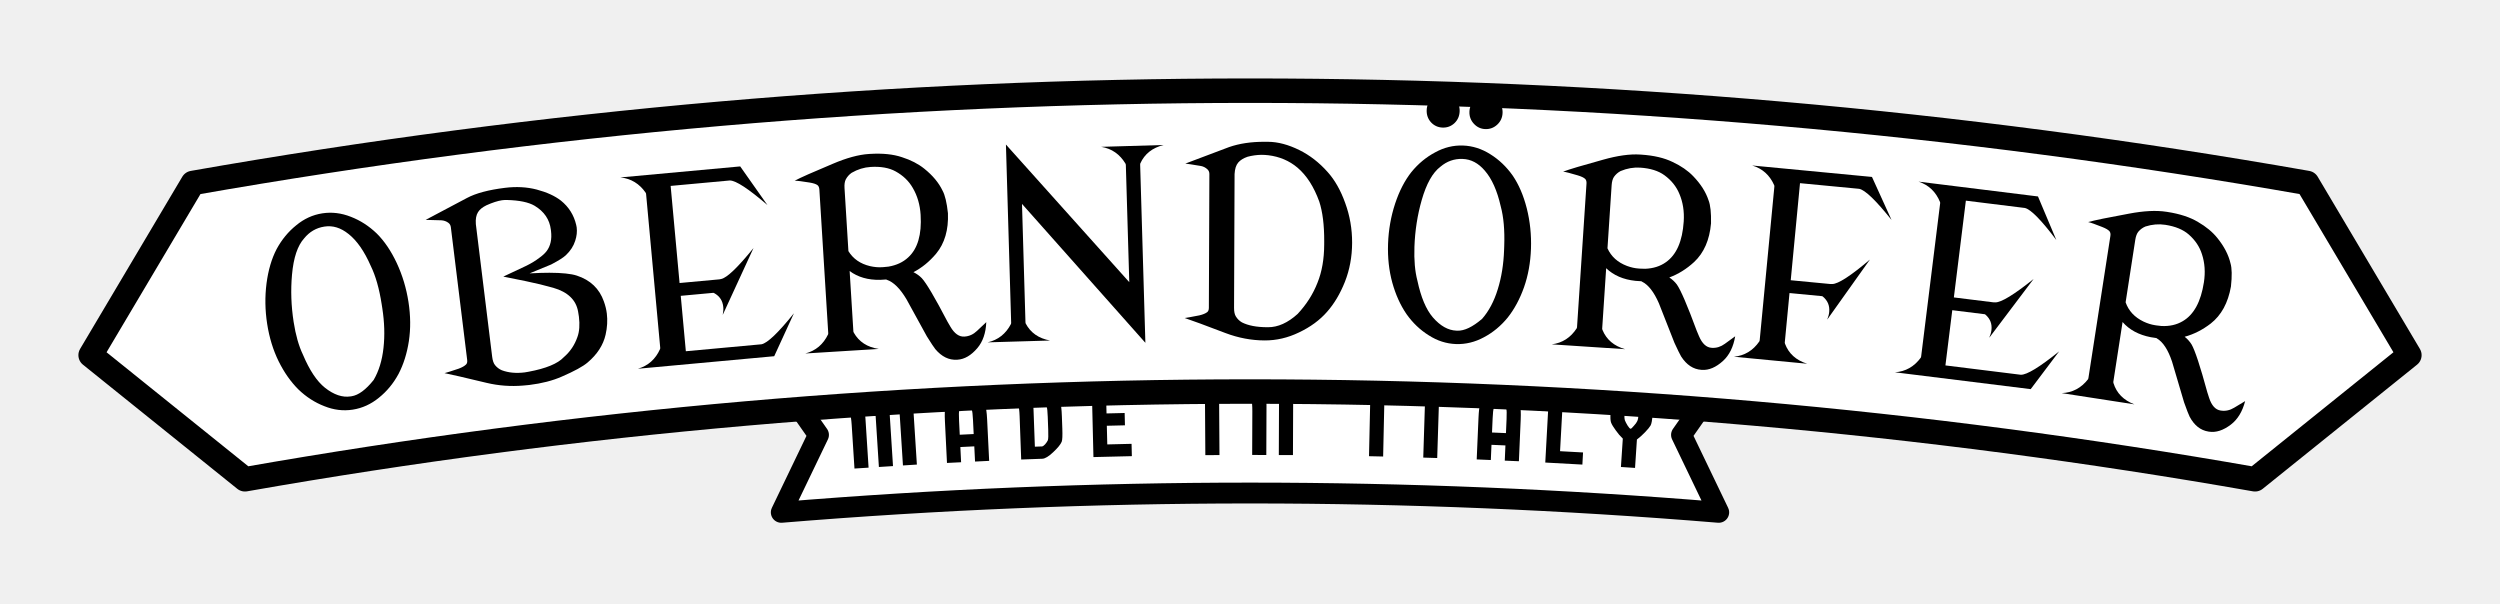
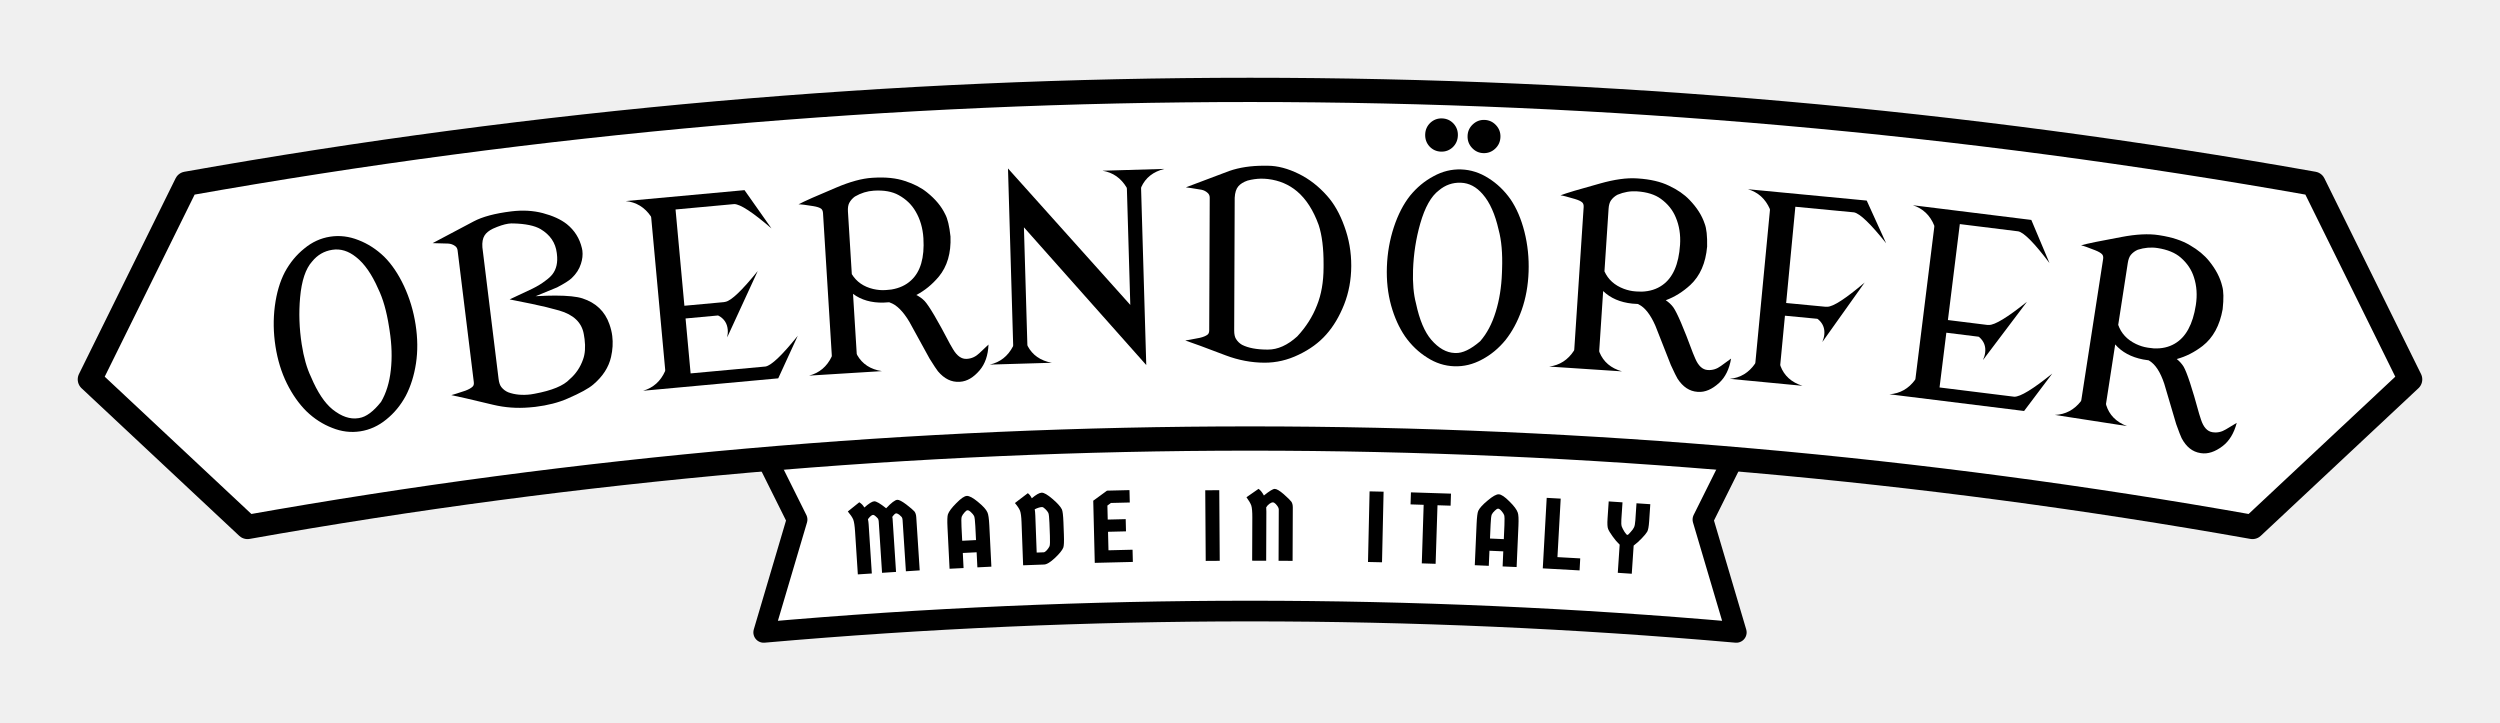
- <svg xmlns="http://www.w3.org/2000/svg" viewBox="-68.967 -18.6 137.934 33.265" width="137.93mm" height="33.27mm" data-pad="5">
-   <path d="M-26.537 1.493A322.614 322.614 0 0 1 26.537 1.493L23.807 5.391L25.862 9.665A314.414 314.414 0 0 0 -25.862 9.665L-23.807 5.391Z" fill="#fff" stroke="#000" stroke-linejoin="round" stroke-width="1.15" />
-   <path d="M-58.328 -8.508A336.614 336.614 0 0 1 58.328 -8.508L63.967 0.992L55.452 7.841A320.014 320.014 0 0 0 -55.452 7.841L-63.967 0.992Z" fill="#fff" stroke="#000" stroke-linejoin="round" stroke-width="1.35" />
+ <svg xmlns="http://www.w3.org/2000/svg" viewBox="-69.555 -20 139.11 40.187" width="139.11mm" height="40.19mm" data-pad="5">
+   <path d="M-28.128 3.034A321.214 321.214 0 0 1 28.128 3.034L25.202 8.909L27.060 15.187A309.014 309.014 0 0 0 -27.060 15.187L-25.202 8.909Z" fill="#fff" stroke="#000" stroke-linejoin="round" stroke-width="1.15" />
+   <path d="M-59.179 -9.779A338.014 338.014 0 0 1 59.179 -9.779L64.555 1.109L55.782 9.321A318.614 318.614 0 0 0 -55.782 9.321L-64.555 1.109Z" fill="#fff" stroke="#000" stroke-linejoin="round" stroke-width="1.35" />
  <g fill="#000">
    <path d="M2.37 -5.10Q2.37 -4.00 2.60 -3.24Q2.94 -1.88 3.52 -1.25Q4.16 -0.56 4.85 -0.56Q4.87 -0.56 4.88 -0.56Q4.89 -0.56 4.90 -0.56Q5.48 -0.56 6.24 -1.26Q6.78 -1.92 7.05 -2.93Q7.32 -3.92 7.32 -5.10Q7.32 -5.20 7.32 -5.32Q7.32 -6.63 7.05 -7.50Q6.71 -8.79 6.10 -9.44Q5.55 -10.04 4.86 -10.04H4.85Q4.17 -10.04 3.65 -9.57Q3.02 -9.06 2.68 -7.69Q2.37 -6.44 2.37 -5.10ZM2.06 -9.22Q2.60 -9.93 3.33 -10.35Q4.05 -10.78 4.85 -10.78Q5.65 -10.78 6.38 -10.35Q7.11 -9.93 7.65 -9.22Q8.18 -8.50 8.49 -7.44Q8.80 -6.37 8.80 -5.22Q8.80 -4.07 8.49 -3.08Q8.18 -2.10 7.65 -1.38Q7.11 -0.67 6.38 -0.25Q5.65 0.18 4.85 0.18Q4.05 0.18 3.33 -0.25Q2.60 -0.67 2.06 -1.38Q1.53 -2.10 1.22 -3.08Q0.91 -4.07 0.91 -5.22Q0.91 -6.37 1.22 -7.44Q1.53 -8.50 2.06 -9.22Z" transform="translate(-49.528 3.820) rotate(-8.820) translate(-4.855 0)" />
    <path d="M3.85 -9.95Q3.50 -9.83 3.34 -9.63Q3.16 -9.41 3.14 -8.99V-1.61Q3.14 -1.30 3.24 -1.14Q3.37 -0.93 3.58 -0.81Q4.10 -0.54 4.81 -0.54Q4.92 -0.54 5.03 -0.55Q6.50 -0.64 7.06 -1.11Q7.63 -1.49 7.94 -2.12Q8.16 -2.55 8.16 -3.23Q8.16 -3.37 8.15 -3.51Q8.10 -4.49 6.95 -4.98Q6.29 -5.26 5.49 -5.53Q4.41 -5.89 4.29 -5.93Q5.49 -6.32 5.63 -6.37Q6.06 -6.52 6.38 -6.71Q6.66 -6.86 6.83 -7.03Q7.21 -7.42 7.21 -8.11Q7.21 -8.14 7.21 -8.18Q7.21 -9.03 6.48 -9.60Q6.02 -9.95 5.01 -10.10Q4.91 -10.12 4.73 -10.12Q4.37 -10.11 3.85 -9.95ZM0.42 -1.04Q0.54 -1.05 1.23 -1.19Q1.52 -1.26 1.66 -1.37Q1.75 -1.44 1.75 -1.61V-8.99Q1.75 -9.15 1.64 -9.25Q1.49 -9.39 1.28 -9.43Q0.65 -9.53 0.42 -9.56L2.83 -10.48Q3.61 -10.78 4.98 -10.78Q5.93 -10.78 6.71 -10.47Q7.51 -10.15 7.96 -9.70Q8.54 -9.10 8.63 -8.27Q8.64 -8.20 8.64 -8.13Q8.64 -7.77 8.47 -7.41Q8.28 -6.99 7.86 -6.68Q7.63 -6.51 6.99 -6.27Q6.94 -6.25 5.75 -5.93Q6.45 -5.88 6.84 -5.83Q7.87 -5.70 8.32 -5.49Q9.39 -4.99 9.63 -3.89Q9.71 -3.54 9.71 -3.21Q9.71 -2.64 9.50 -2.06Q9.20 -1.23 8.33 -0.66Q7.91 -0.38 6.82 -0.06Q6.03 0.18 4.98 0.18Q4.89 0.18 4.64 0.17Q3.61 0.13 2.67 -0.22Q0.91 -0.88 0.42 -1.04Z" transform="translate(-39.460 2.419) rotate(-7.017) translate(-5.311 0)" />
    <path d="M0.42 0.00Q1.29 -0.17 1.74 -0.98L1.75 -1.04V-9.56L1.74 -9.62Q1.29 -10.43 0.42 -10.60H7.06L8.36 -8.34Q6.92 -9.83 6.42 -9.88L6.32 -9.88H3.14V-4.50H5.34L5.44 -4.51Q5.93 -4.56 7.38 -6.05L5.35 -2.53Q5.42 -2.76 5.42 -2.96Q5.42 -3.48 4.99 -3.77L4.95 -3.79H3.14V-0.72H7.23L7.33 -0.72Q7.83 -0.77 9.27 -2.26L7.97 0.00Z" transform="translate(-29.570 1.356) rotate(-5.252) translate(-4.637 0)" />
    <path d="M4.65 -10.05Q4.10 -10.05 3.58 -9.79Q3.37 -9.66 3.24 -9.45Q3.14 -9.28 3.14 -8.98V-5.49Q3.49 -4.83 4.28 -4.59Q4.62 -4.49 4.93 -4.49Q4.97 -4.49 5.01 -4.49Q5.04 -4.49 5.29 -4.50Q5.96 -4.57 6.41 -4.94Q7.24 -5.61 7.24 -7.24Q7.24 -8.08 6.90 -8.75Q6.61 -9.34 6.01 -9.72Q5.49 -10.05 4.65 -10.05ZM0.42 0.00Q1.29 -0.17 1.74 -0.98L1.75 -1.04V-8.98Q1.75 -9.15 1.66 -9.23Q1.54 -9.33 1.23 -9.40Q0.62 -9.54 0.42 -9.55Q0.90 -9.77 2.57 -10.35Q3.75 -10.77 4.60 -10.77Q4.63 -10.77 4.66 -10.77Q5.70 -10.77 6.41 -10.48Q7.13 -10.20 7.60 -9.77Q8.26 -9.17 8.53 -8.50Q8.71 -8.12 8.75 -7.24Q8.72 -5.86 7.96 -5.05Q7.37 -4.43 6.65 -4.11Q6.91 -3.96 7.09 -3.75Q7.44 -3.32 8.35 -1.28L8.50 -0.98Q8.80 -0.39 9.23 -0.39Q9.24 -0.39 9.25 -0.39Q9.63 -0.39 9.95 -0.66Q10.31 -0.97 10.49 -1.11Q10.40 -0.22 9.91 0.29Q9.36 0.86 8.78 0.86Q8.76 0.86 8.75 0.86Q8.08 0.86 7.59 0.20Q7.49 0.06 7.17 -0.53L6.17 -2.65Q5.70 -3.56 5.16 -3.78L5.12 -3.80Q4.97 -3.80 4.80 -3.80Q3.79 -3.84 3.14 -4.39V-1.04L3.16 -0.98Q3.54 -0.20 4.48 0.00Z" transform="translate(-19.925 0.615) rotate(-3.536) translate(-5.037 0)" />
    <path d="M0.42 0.00Q1.29 -0.17 1.74 -0.98L1.75 -1.04V-10.88L8.33 -3.09V-9.56L8.32 -9.62Q7.87 -10.43 7.00 -10.60H10.45Q9.51 -10.40 9.13 -9.62L9.12 -9.56V0.28L2.54 -7.58V-1.04L2.55 -0.98Q2.93 -0.20 3.87 0.00Z" transform="translate(-9.462 0.139) rotate(-1.679) translate(-5.437 0)" />
    <path d="M3.85 -9.95Q3.51 -9.83 3.34 -9.63Q3.16 -9.42 3.14 -8.99V-1.61Q3.14 -1.30 3.24 -1.14Q3.37 -0.93 3.58 -0.81Q4.10 -0.55 4.97 -0.55Q5.00 -0.55 5.02 -0.55Q5.84 -0.55 6.65 -1.29Q7.38 -2.08 7.74 -3.02Q8.10 -3.92 8.10 -5.12Q8.10 -5.21 8.10 -5.30Q8.10 -6.64 7.82 -7.49Q7.37 -8.72 6.61 -9.36Q5.93 -9.93 4.99 -10.04Q4.81 -10.06 4.60 -10.06Q4.22 -10.05 3.85 -9.95ZM0.42 -1.04Q0.53 -1.05 1.23 -1.19Q1.52 -1.26 1.66 -1.37Q1.75 -1.44 1.75 -1.61V-8.99Q1.75 -9.15 1.64 -9.25Q1.49 -9.39 1.29 -9.43Q0.56 -9.55 0.42 -9.56L2.83 -10.48Q3.68 -10.78 4.78 -10.78Q4.88 -10.78 4.98 -10.78Q5.79 -10.78 6.71 -10.33Q7.57 -9.91 8.27 -9.13Q8.87 -8.47 9.25 -7.42Q9.64 -6.37 9.64 -5.22Q9.64 -4.07 9.25 -3.07Q8.86 -2.08 8.27 -1.41Q7.67 -0.72 6.73 -0.27Q5.81 0.18 4.83 0.18Q3.74 0.18 2.67 -0.22Q1.00 -0.85 0.42 -1.04Z" transform="translate(1.249 0.002) rotate(0.221) translate(-5.275 0)" />
    <path d="M5.41 -12.00Q5.14 -12.27 5.14 -12.66Q5.14 -13.04 5.41 -13.31Q5.68 -13.58 6.05 -13.58Q6.43 -13.58 6.70 -13.31Q6.97 -13.04 6.97 -12.66Q6.97 -12.27 6.70 -12.00Q6.43 -11.73 6.05 -11.73Q5.68 -11.73 5.41 -12.00ZM3.04 -12.00Q2.78 -12.27 2.78 -12.66Q2.78 -13.04 3.04 -13.31Q3.31 -13.58 3.69 -13.58Q4.07 -13.58 4.34 -13.31Q4.60 -13.04 4.60 -12.66Q4.60 -12.27 4.34 -12.00Q4.07 -11.73 3.69 -11.73Q3.31 -11.73 3.04 -12.00ZM2.37 -5.10Q2.37 -4.00 2.60 -3.24Q2.94 -1.88 3.52 -1.25Q4.16 -0.56 4.85 -0.56Q4.87 -0.56 4.88 -0.56Q4.89 -0.56 4.90 -0.56Q5.48 -0.56 6.24 -1.26Q6.78 -1.92 7.05 -2.93Q7.32 -3.92 7.32 -5.10Q7.32 -5.20 7.32 -5.32Q7.32 -6.63 7.05 -7.50Q6.71 -8.79 6.10 -9.44Q5.55 -10.04 4.86 -10.04H4.85Q4.17 -10.04 3.65 -9.57Q3.02 -9.06 2.68 -7.69Q2.37 -6.44 2.37 -5.10ZM2.06 -9.22Q2.60 -9.93 3.33 -10.35Q4.05 -10.78 4.85 -10.78Q5.65 -10.78 6.38 -10.35Q7.11 -9.93 7.65 -9.22Q8.18 -8.50 8.49 -7.44Q8.80 -6.37 8.80 -5.22Q8.80 -4.07 8.49 -3.08Q8.18 -2.10 7.65 -1.38Q7.11 -0.67 6.38 -0.25Q5.65 0.18 4.85 0.18Q4.05 0.18 3.33 -0.25Q2.60 -0.67 2.06 -1.38Q1.53 -2.10 1.22 -3.08Q0.91 -4.07 0.91 -5.22Q0.91 -6.37 1.22 -7.44Q1.53 -8.50 2.06 -9.22Z" transform="translate(11.376 0.200) rotate(2.018) translate(-4.855 0)" />
    <path d="M4.65 -10.05Q4.10 -10.05 3.58 -9.79Q3.37 -9.66 3.24 -9.45Q3.14 -9.28 3.14 -8.98V-5.49Q3.49 -4.83 4.28 -4.59Q4.62 -4.49 4.93 -4.49Q4.97 -4.49 5.01 -4.49Q5.04 -4.49 5.29 -4.50Q5.96 -4.57 6.41 -4.94Q7.24 -5.61 7.24 -7.24Q7.24 -8.08 6.90 -8.75Q6.61 -9.34 6.01 -9.72Q5.49 -10.05 4.65 -10.05ZM0.42 0.00Q1.29 -0.17 1.74 -0.98L1.75 -1.04V-8.98Q1.75 -9.15 1.66 -9.23Q1.54 -9.33 1.23 -9.40Q0.62 -9.54 0.42 -9.55Q0.90 -9.77 2.57 -10.35Q3.75 -10.77 4.60 -10.77Q4.63 -10.77 4.66 -10.77Q5.70 -10.77 6.41 -10.48Q7.13 -10.20 7.60 -9.77Q8.26 -9.17 8.53 -8.50Q8.71 -8.12 8.75 -7.24Q8.72 -5.86 7.96 -5.05Q7.37 -4.43 6.65 -4.11Q6.91 -3.96 7.09 -3.75Q7.44 -3.32 8.35 -1.28L8.50 -0.98Q8.80 -0.39 9.23 -0.39Q9.24 -0.39 9.25 -0.39Q9.63 -0.39 9.95 -0.66Q10.31 -0.97 10.49 -1.11Q10.40 -0.22 9.91 0.29Q9.36 0.86 8.78 0.86Q8.76 0.86 8.75 0.86Q8.08 0.86 7.59 0.20Q7.49 0.06 7.17 -0.53L6.17 -2.65Q5.70 -3.56 5.16 -3.78L5.12 -3.80Q4.97 -3.80 4.80 -3.80Q3.79 -3.84 3.14 -4.39V-1.04L3.16 -0.98Q3.54 -0.20 4.48 0.00Z" transform="translate(21.255 0.700) rotate(3.773) translate(-5.037 0)" />
    <path d="M0.42 0.00Q1.29 -0.17 1.74 -0.98L1.75 -1.04V-9.56L1.74 -9.62Q1.29 -10.43 0.42 -10.60H7.06L8.36 -8.34Q6.92 -9.83 6.42 -9.88L6.32 -9.88H3.14V-4.50H5.34L5.44 -4.51Q5.93 -4.56 7.38 -6.05L5.35 -2.53Q5.42 -2.76 5.42 -2.96Q5.42 -3.48 4.99 -3.77L4.95 -3.79H3.14V-1.04L3.16 -0.98Q3.54 -0.20 4.48 0.00Z" transform="translate(30.722 1.464) rotate(5.458) translate(-4.462 0)" />
    <path d="M0.42 0.00Q1.29 -0.17 1.74 -0.98L1.75 -1.04V-9.56L1.74 -9.62Q1.29 -10.43 0.42 -10.60H7.06L8.36 -8.34Q6.92 -9.83 6.42 -9.88L6.32 -9.88H3.14V-4.50H5.34L5.44 -4.51Q5.93 -4.56 7.38 -6.05L5.35 -2.53Q5.42 -2.76 5.42 -2.96Q5.42 -3.48 4.99 -3.77L4.95 -3.79H3.14V-0.72H7.23L7.33 -0.72Q7.83 -0.77 9.27 -2.26L7.97 0.00Z" transform="translate(39.766 2.457) rotate(7.072) translate(-4.637 0)" />
    <path d="M4.65 -10.05Q4.10 -10.05 3.58 -9.79Q3.37 -9.66 3.24 -9.45Q3.14 -9.28 3.14 -8.98V-5.49Q3.49 -4.83 4.28 -4.59Q4.62 -4.49 4.93 -4.49Q4.97 -4.49 5.01 -4.49Q5.04 -4.49 5.29 -4.50Q5.96 -4.57 6.41 -4.94Q7.24 -5.61 7.24 -7.24Q7.24 -8.08 6.90 -8.75Q6.61 -9.34 6.01 -9.72Q5.49 -10.05 4.65 -10.05ZM0.42 0.00Q1.29 -0.17 1.74 -0.98L1.75 -1.04V-8.98Q1.75 -9.15 1.66 -9.23Q1.54 -9.33 1.23 -9.40Q0.62 -9.54 0.42 -9.55Q0.90 -9.77 2.57 -10.35Q3.75 -10.77 4.60 -10.77Q4.63 -10.77 4.66 -10.77Q5.70 -10.77 6.41 -10.48Q7.13 -10.20 7.60 -9.77Q8.26 -9.17 8.53 -8.50Q8.71 -8.12 8.75 -7.24Q8.72 -5.86 7.96 -5.05Q7.37 -4.43 6.65 -4.11Q6.91 -3.96 7.09 -3.75Q7.44 -3.32 8.35 -1.28L8.50 -0.98Q8.80 -0.39 9.23 -0.39Q9.24 -0.39 9.25 -0.39Q9.63 -0.39 9.95 -0.66Q10.31 -0.97 10.49 -1.11Q10.40 -0.22 9.91 0.29Q9.36 0.86 8.78 0.86Q8.76 0.86 8.75 0.86Q8.08 0.86 7.59 0.20Q7.49 0.06 7.17 -0.53L6.17 -2.65Q5.70 -3.56 5.16 -3.78L5.12 -3.80Q4.97 -3.80 4.80 -3.80Q3.79 -3.84 3.14 -4.39V-1.04L3.16 -0.98Q3.54 -0.20 4.48 0.00Z" transform="translate(49.347 3.792) rotate(8.788) translate(-5.037 0)" />
  </g>
  <g fill="#000">
-     <path d="M1.74 0.00V-2.86Q1.74 -2.96 1.71 -3.02Q1.67 -3.08 1.58 -3.17Q1.50 -3.25 1.45 -3.25Q1.34 -3.25 1.15 -3.03Q1.17 -2.89 1.17 -2.73V0.00H0.39V-2.40Q0.39 -2.88 0.33 -3.07Q0.26 -3.26 0.06 -3.53L0.73 -4.00Q0.91 -3.87 0.99 -3.69Q1.39 -4.00 1.56 -4.00Q1.73 -4.00 2.20 -3.57Q2.66 -4.00 2.85 -4.00Q2.99 -4.00 3.33 -3.71Q3.67 -3.41 3.76 -3.29Q3.84 -3.17 3.84 -2.97V0.00H3.07V-2.86Q3.07 -2.97 3.03 -3.03Q2.99 -3.08 2.90 -3.17Q2.80 -3.25 2.73 -3.25Q2.66 -3.25 2.51 -3.07Q2.52 -3.04 2.52 -2.97V0.00Z" transform="translate(-20.154 7.142) rotate(-3.651) translate(-2.062 0)" />
-     <path d="M2.54 -3.03Q2.61 -2.87 2.61 -2.30V0.00H1.83V-0.84H1.06V0.00H0.28V-2.30Q0.28 -2.87 0.34 -3.03Q0.44 -3.27 0.84 -3.63Q1.24 -4.00 1.44 -4.00Q1.65 -4.00 2.05 -3.63Q2.45 -3.27 2.54 -3.03ZM1.06 -2.30V-1.52H1.83V-2.30Q1.83 -2.76 1.79 -2.86Q1.74 -2.97 1.63 -3.08Q1.52 -3.20 1.44 -3.20Q1.37 -3.20 1.26 -3.08Q1.15 -2.97 1.10 -2.86Q1.06 -2.76 1.06 -2.30Z" transform="translate(-15.556 6.882) rotate(-2.817) translate(-1.444 0)" />
-     <path d="M1.01 -3.71Q1.38 -4.00 1.57 -4.00Q1.76 -4.00 2.16 -3.63Q2.56 -3.26 2.66 -3.03Q2.72 -2.89 2.72 -2.30V-1.63Q2.72 -1.04 2.66 -0.90Q2.56 -0.68 2.17 -0.34Q1.78 0.00 1.56 0.00H0.39V-2.40Q0.39 -2.86 0.33 -3.04Q0.26 -3.23 0.06 -3.48L0.80 -4.00Q0.92 -3.91 1.01 -3.71ZM1.56 -3.20Q1.39 -3.20 1.15 -3.09Q1.17 -2.97 1.17 -2.73V-0.68H1.56Q1.63 -0.68 1.74 -0.79Q1.85 -0.91 1.90 -1.01Q1.94 -1.12 1.94 -1.58V-2.30Q1.94 -2.76 1.90 -2.86Q1.85 -2.97 1.74 -3.08Q1.63 -3.20 1.56 -3.20Z" transform="translate(-11.515 6.710) rotate(-2.085) translate(-1.500 0)" />
-     <path d="M1.06 -2.39H2.06V-1.71H1.06V-0.68H2.40V0.00H0.28V-3.46L1.06 -4.00H2.31V-3.31H1.26L1.06 -3.17Z" transform="translate(-7.648 6.592) rotate(-1.385) translate(-1.270 0)" />
-     <path d="M0.31 0.00V-3.93H1.09V0.00Z" transform="translate(-2.072 6.507) rotate(-0.375) translate(-0.702 0)" />
-     <path d="M1.16 -2.97 1.17 -2.73V0.00H0.39V-2.40Q0.39 -2.88 0.33 -3.07Q0.26 -3.26 0.06 -3.53L0.73 -4.00Q0.89 -3.89 1.03 -3.63Q1.48 -4.00 1.63 -4.00Q1.79 -4.00 2.13 -3.71Q2.47 -3.41 2.56 -3.29Q2.64 -3.17 2.64 -2.97V0.00H1.86V-2.86Q1.86 -2.91 1.82 -2.99Q1.78 -3.06 1.69 -3.16Q1.60 -3.25 1.53 -3.25Q1.45 -3.25 1.34 -3.17Q1.22 -3.08 1.16 -2.97Z" transform="translate(1.191 6.502) rotate(0.216) translate(-1.461 0)" />
-     <path d="M0.31 0.00V-3.93H1.09V0.00Z" transform="translate(6.958 6.576) rotate(1.260) translate(-0.702 0)" />
-     <path d="M2.30 -3.93V-3.26H1.57V0.00H0.80V-3.26H0.07V-3.93Z" transform="translate(9.944 6.656) rotate(1.800) translate(-1.185 0)" />
-     <path d="M2.54 -3.03Q2.61 -2.87 2.61 -2.30V0.00H1.83V-0.84H1.06V0.00H0.28V-2.30Q0.28 -2.87 0.34 -3.03Q0.44 -3.27 0.84 -3.63Q1.24 -4.00 1.44 -4.00Q1.65 -4.00 2.05 -3.63Q2.45 -3.27 2.54 -3.03ZM1.06 -2.30V-1.52H1.83V-2.30Q1.83 -2.76 1.79 -2.86Q1.74 -2.97 1.63 -3.08Q1.52 -3.20 1.44 -3.20Q1.37 -3.20 1.26 -3.08Q1.15 -2.97 1.10 -2.86Q1.06 -2.76 1.06 -2.30Z" transform="translate(13.671 6.795) rotate(2.476) translate(-1.444 0)" />
-     <path d="M2.13 -0.67V0.00H0.08V-3.93H0.86V-0.67Z" transform="translate(17.306 6.973) rotate(3.134) translate(-1.096 0)" />
-     <path d="M0.97 0.00V-1.57Q0.75 -1.75 0.55 -2.00Q0.34 -2.25 0.27 -2.40Q0.20 -2.54 0.20 -2.98V-3.93H0.97V-2.98Q0.97 -2.70 1.02 -2.58Q1.07 -2.47 1.19 -2.30Q1.31 -2.14 1.36 -2.14Q1.41 -2.14 1.53 -2.31Q1.66 -2.47 1.70 -2.58Q1.75 -2.69 1.75 -2.98V-3.93H2.52V-2.98Q2.52 -2.53 2.45 -2.39Q2.38 -2.25 2.17 -2.00Q1.96 -1.75 1.75 -1.57V0.00Z" transform="translate(20.855 7.188) rotate(3.778) translate(-1.360 0)" />
+     <path d="M1.74 0.00V-2.86Q1.74 -2.96 1.71 -3.02Q1.67 -3.08 1.58 -3.17Q1.50 -3.25 1.45 -3.25Q1.34 -3.25 1.15 -3.03Q1.17 -2.89 1.17 -2.73V0.00H0.39V-2.40Q0.39 -2.88 0.33 -3.07Q0.26 -3.26 0.06 -3.53L0.73 -4.00Q0.91 -3.87 0.99 -3.69Q1.39 -4.00 1.56 -4.00Q1.73 -4.00 2.20 -3.57Q2.66 -4.00 2.85 -4.00Q2.99 -4.00 3.33 -3.71Q3.67 -3.41 3.76 -3.29Q3.84 -3.17 3.84 -2.97V0.00H3.07V-2.86Q3.07 -2.97 3.03 -3.03Q2.99 -3.08 2.90 -3.17Q2.80 -3.25 2.73 -3.25Q2.66 -3.25 2.51 -3.07Q2.52 -3.04 2.52 -2.97V0.00Z" transform="translate(-20.153 11.852) rotate(-3.706) translate(-2.062 0)" />
+     <path d="M2.54 -3.03Q2.61 -2.87 2.61 -2.30V0.00H1.83V-0.84H1.06V0.00H0.28V-2.30Q0.28 -2.87 0.34 -3.03Q0.44 -3.27 0.84 -3.63Q1.24 -4.00 1.44 -4.00Q1.65 -4.00 2.05 -3.63Q2.45 -3.27 2.54 -3.03ZM1.06 -2.30V-1.52H1.83V-2.30Q1.83 -2.76 1.79 -2.86Q1.74 -2.97 1.63 -3.08Q1.52 -3.20 1.44 -3.20Q1.37 -3.20 1.26 -3.08Q1.15 -2.97 1.10 -2.86Q1.06 -2.76 1.06 -2.30Z" transform="translate(-15.555 11.588) rotate(-2.859) translate(-1.444 0)" />
+     <path d="M1.01 -3.71Q1.38 -4.00 1.57 -4.00Q1.76 -4.00 2.16 -3.63Q2.56 -3.26 2.66 -3.03Q2.72 -2.89 2.72 -2.30V-1.63Q2.72 -1.04 2.66 -0.90Q2.56 -0.68 2.17 -0.34Q1.78 0.00 1.56 0.00H0.39V-2.40Q0.39 -2.86 0.33 -3.04Q0.26 -3.23 0.06 -3.48L0.80 -4.00Q0.92 -3.91 1.01 -3.71ZM1.56 -3.20Q1.39 -3.20 1.15 -3.09Q1.17 -2.97 1.17 -2.73V-0.68H1.56Q1.63 -0.68 1.74 -0.79Q1.85 -0.91 1.90 -1.01Q1.94 -1.12 1.94 -1.58V-2.30Q1.94 -2.76 1.90 -2.86Q1.85 -2.97 1.74 -3.08Q1.63 -3.20 1.56 -3.20Z" transform="translate(-11.515 11.413) rotate(-2.116) translate(-1.500 0)" />
+     <path d="M1.06 -2.39H2.06V-1.71H1.06V-0.68H2.40V0.00H0.28V-3.46L1.06 -4.00H2.31V-3.31H1.26L1.06 -3.17Z" transform="translate(-7.648 11.294) rotate(-1.405) translate(-1.270 0)" />
+     <path d="M0.31 0.00V-3.93H1.09V0.00Z" transform="translate(-2.072 11.207) rotate(-0.381) translate(-0.702 0)" />
+     <path d="M1.16 -2.97 1.17 -2.73V0.00H0.39V-2.40Q0.39 -2.88 0.33 -3.07Q0.26 -3.26 0.06 -3.53L0.73 -4.00Q0.89 -3.89 1.03 -3.63Q1.48 -4.00 1.63 -4.00Q1.79 -4.00 2.13 -3.71Q2.47 -3.41 2.56 -3.29Q2.64 -3.17 2.64 -2.97V0.00H1.86V-2.86Q1.86 -2.91 1.82 -2.99Q1.78 -3.06 1.69 -3.16Q1.60 -3.25 1.53 -3.25Q1.45 -3.25 1.34 -3.17Q1.22 -3.08 1.16 -2.97Z" transform="translate(1.191 11.202) rotate(0.219) translate(-1.461 0)" />
+     <path d="M0.31 0.00V-3.93H1.09V0.00Z" transform="translate(6.958 11.278) rotate(1.279) translate(-0.702 0)" />
+     <path d="M2.30 -3.93V-3.26H1.57V0.00H0.80V-3.26H0.07V-3.93Z" transform="translate(9.944 11.359) rotate(1.828) translate(-1.185 0)" />
+     <path d="M2.54 -3.03Q2.61 -2.87 2.61 -2.30V0.00H1.83V-0.84H1.06V0.00H0.28V-2.30Q0.28 -2.87 0.34 -3.03Q0.44 -3.27 0.84 -3.63Q1.24 -4.00 1.44 -4.00Q1.65 -4.00 2.05 -3.63Q2.45 -3.27 2.54 -3.03ZM1.06 -2.30V-1.52H1.83V-2.30Q1.83 -2.76 1.79 -2.86Q1.74 -2.97 1.63 -3.08Q1.52 -3.20 1.44 -3.20Q1.37 -3.20 1.26 -3.08Q1.15 -2.97 1.10 -2.86Q1.06 -2.76 1.06 -2.30Z" transform="translate(13.671 11.500) rotate(2.513) translate(-1.444 0)" />
+     <path d="M2.13 -0.67V0.00H0.08V-3.93H0.86V-0.67Z" transform="translate(17.306 11.681) rotate(3.182) translate(-1.096 0)" />
+     <path d="M0.97 0.00V-1.57Q0.75 -1.75 0.55 -2.00Q0.34 -2.25 0.27 -2.40Q0.20 -2.54 0.20 -2.98V-3.93H0.97V-2.98Q0.97 -2.70 1.02 -2.58Q1.07 -2.47 1.19 -2.30Q1.31 -2.14 1.36 -2.14Q1.41 -2.14 1.53 -2.31Q1.66 -2.47 1.70 -2.58Q1.75 -2.69 1.75 -2.98V-3.93H2.52V-2.98Q2.52 -2.53 2.45 -2.39Q2.38 -2.25 2.17 -2.00Q1.96 -1.75 1.75 -1.57V0.00Z" transform="translate(20.854 11.898) rotate(3.835) translate(-1.360 0)" />
  </g>
</svg>
